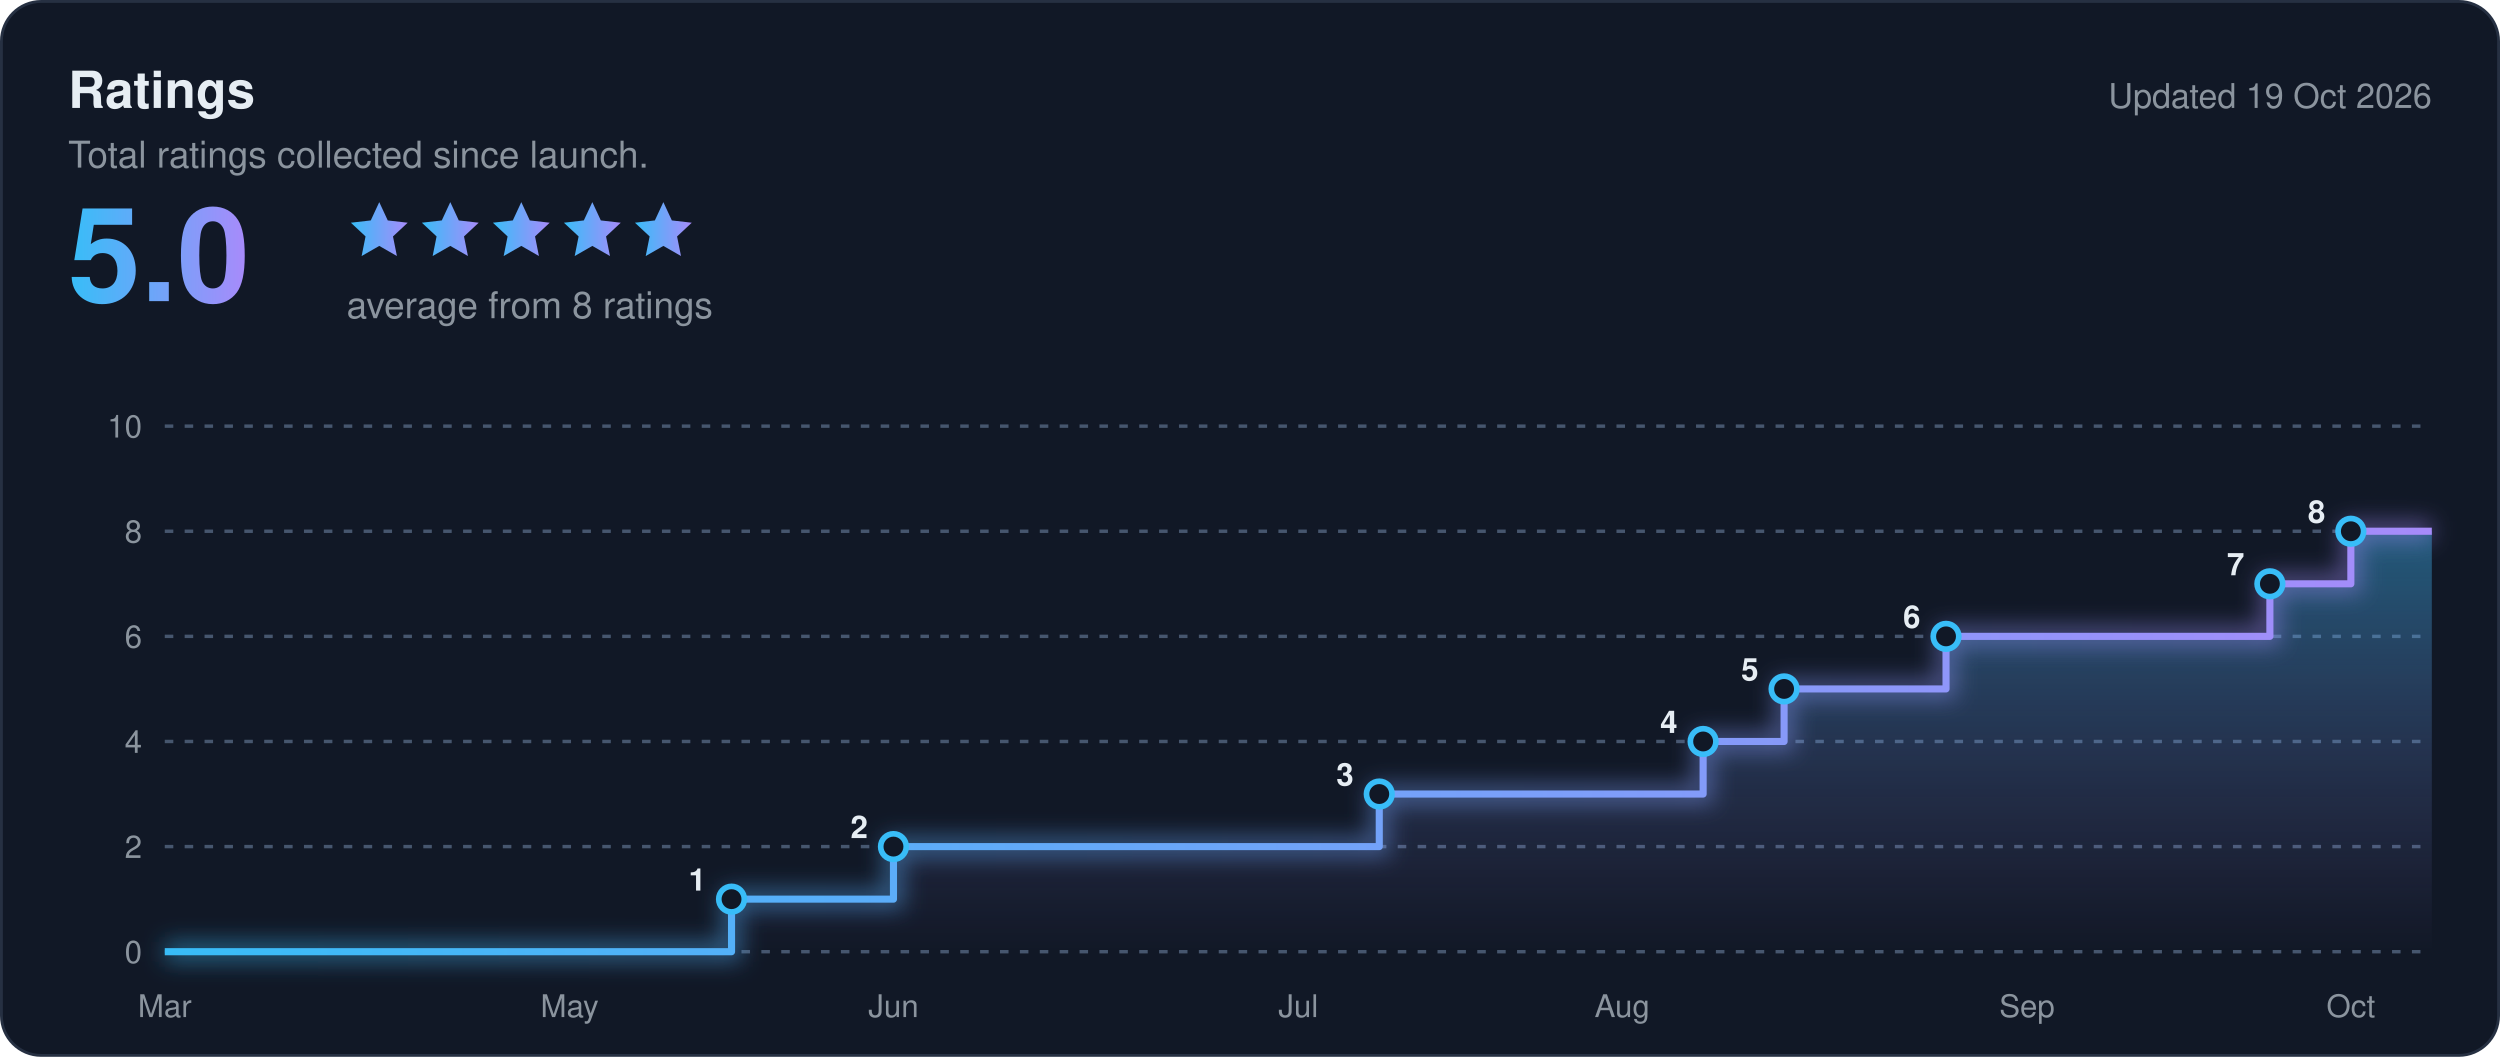
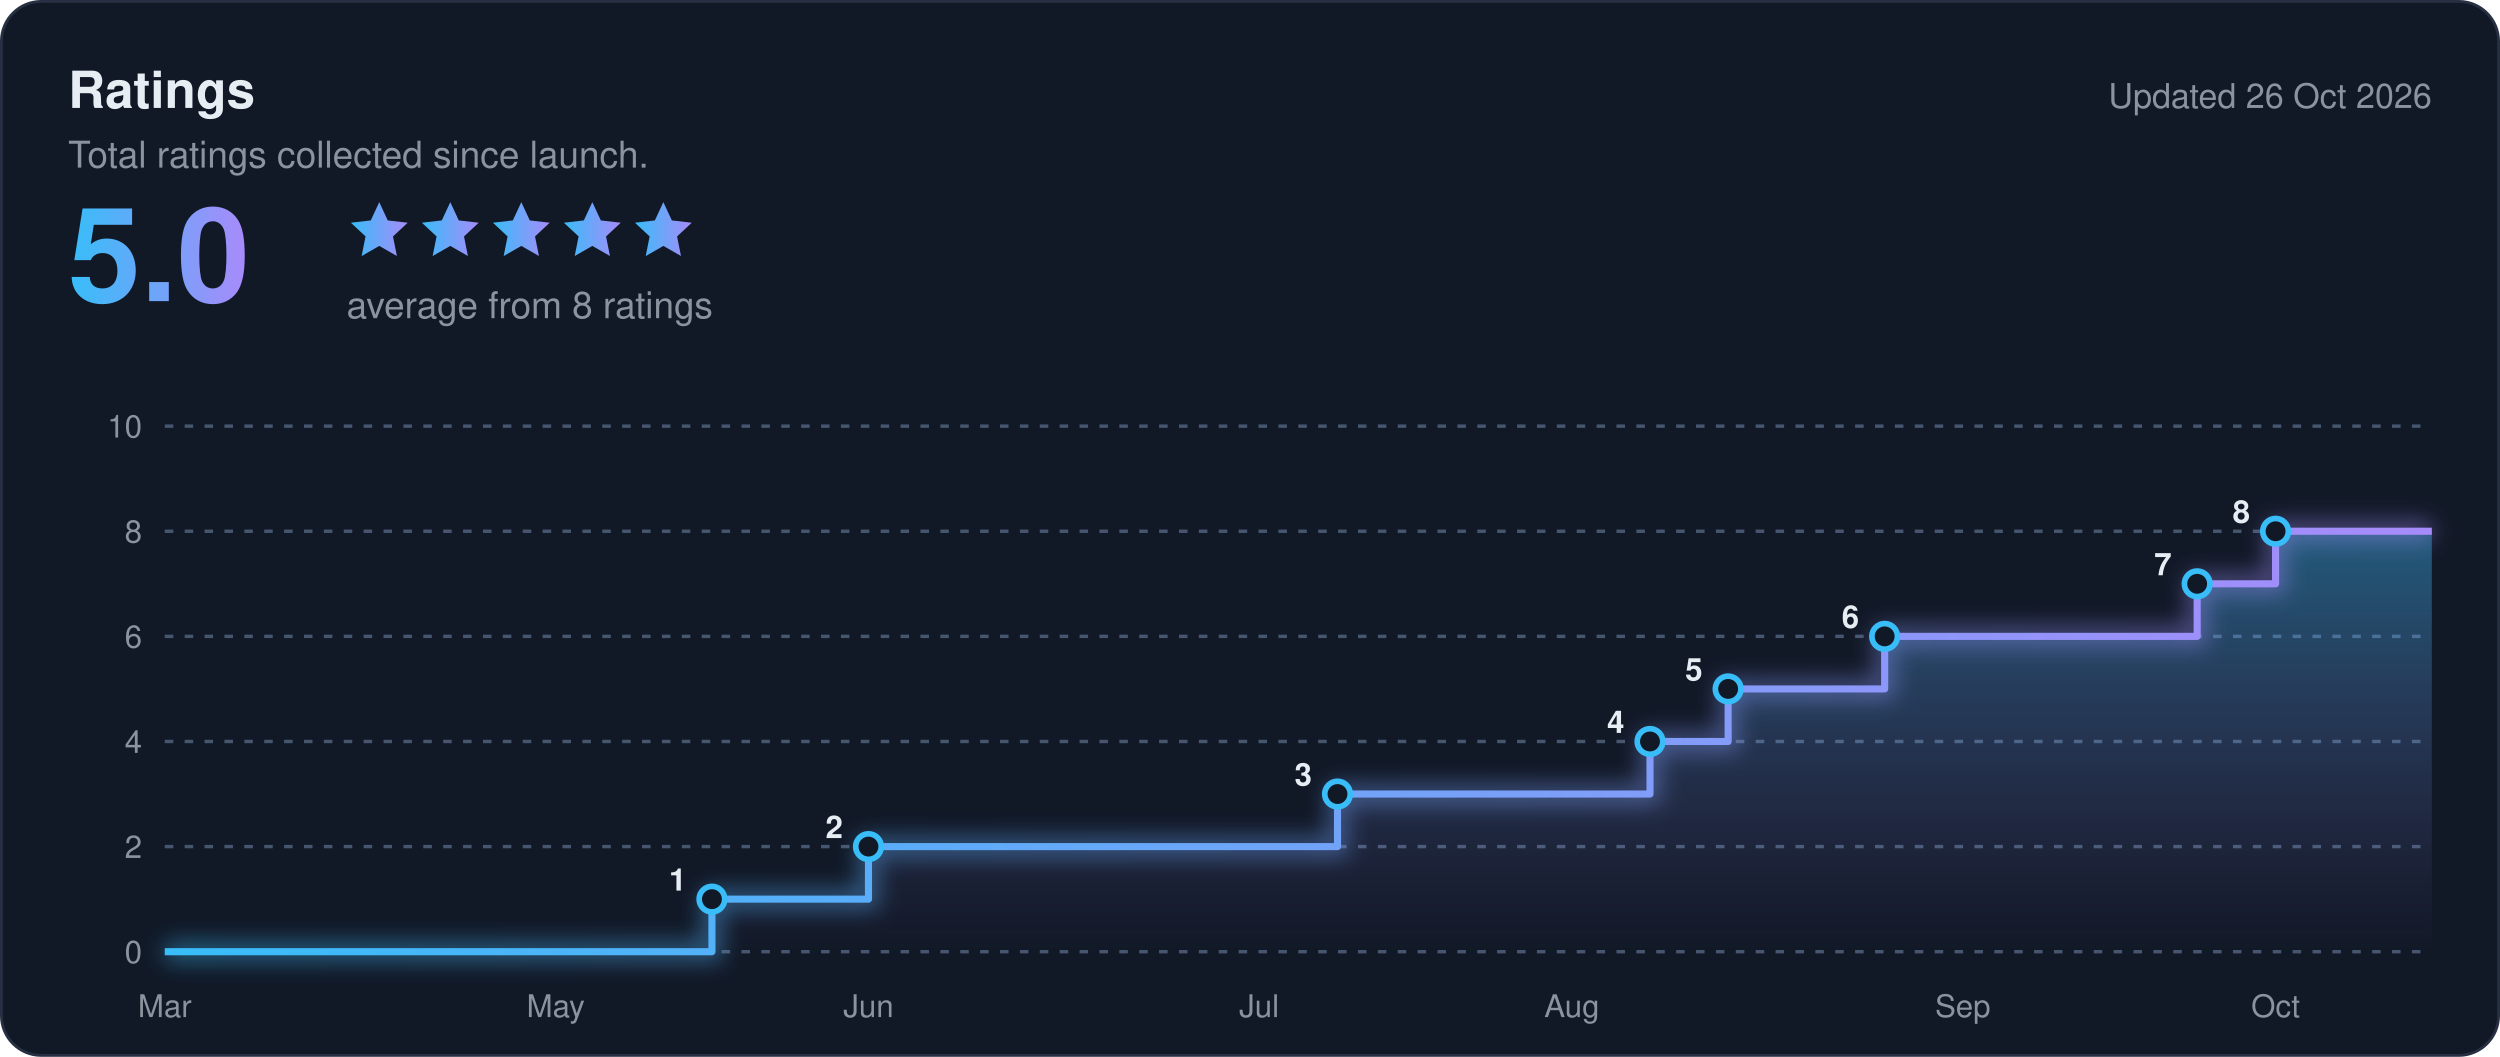
<svg xmlns="http://www.w3.org/2000/svg" viewBox="0 0 880 372" width="880" height="372" role="img" aria-label="Ratings" font-family="'Segoe UI', system-ui, -apple-system, Helvetica, Arial, sans-serif">
  <style>@keyframes draw{from{stroke-dasharray:1;stroke-dashoffset:1}to{stroke-dasharray:1;stroke-dashoffset:0}}@keyframes fade{from{opacity:0}}.ln,.gw{animation:draw 2.2s ease-out .2s backwards}.fd{animation:fade 1.4s ease 1.2s backwards}@keyframes pop{from{opacity:0;transform:scale(0)}}.sp{transform-box:fill-box;transform-origin:center;animation:pop .55s cubic-bezier(.34,1.56,.64,1) backwards}.dp{transform-box:fill-box;transform-origin:center;animation:pop .45s cubic-bezier(.34,1.56,.64,1) backwards}@media (prefers-reduced-motion:reduce){.lwv{display:none}}@media (prefers-reduced-motion:reduce){*{animation:none!important}}</style>
  <defs>
    <linearGradient id="lg" x1="0" x2="1">
      <stop offset="0" stop-color="#38bdf8" />
      <stop offset="1" stop-color="#a78bfa" />
    </linearGradient>
    <linearGradient id="ag" x1="0" x2="0" y1="0" y2="1">
      <stop offset="0" stop-color="#38bdf8" stop-opacity=".4" />
      <stop offset="1" stop-color="#a78bfa" stop-opacity="0" />
    </linearGradient>
    <filter id="gw" x="-5%" y="-30%" width="110%" height="160%">
      <feGaussianBlur stdDeviation="4" />
    </filter>
    <linearGradient id="wv" gradientUnits="userSpaceOnUse" x1="0" y1="0" x2="880" y2="0" gradientTransform="translate(-90,0)">
      <stop offset="0" stop-color="#fff" stop-opacity="0" />
      <stop offset=".04" stop-color="#fff" stop-opacity="0" />
      <stop offset=".08" stop-color="#fff" stop-opacity="1" />
      <stop offset=".086" stop-color="#fff" stop-opacity="0" />
      <stop offset="1" stop-color="#fff" stop-opacity="0" />
      <animateTransform attributeName="gradientTransform" type="translate" from="-90 0" to="970 0" dur="10s" begin="2.4s" repeatCount="indefinite" />
    </linearGradient>
  </defs>
  <rect x=".5" y=".5" width="879" height="371" rx="14" fill="#111826" stroke="#263042" />
  <text x="24" y="38" font-size="18" font-weight="700" fill="#e6edf3">Ratings</text>
  <text x="24" y="59" font-size="13" fill="#8b949e">Total ratings collected since launch.</text>
-   <text x="856" y="38" font-size="12" fill="#8b949e" text-anchor="end">Updated 19 Oct 2026</text>
+   <text x="856" y="38" font-size="12" fill="#8b949e" text-anchor="end">Updated 26 Oct 2026</text>
  <text x="24" y="106" font-size="46" font-weight="700" fill="url(#lg)" style="animation:fade .5s ease .15s backwards">5.0</text>
  <g transform="translate(122,70)">
    <g transform="translate(0,0) scale(1.15)">
      <path class="sp" d="M10 1l2.6 5.6 6.1.7-4.5 4.2 1.2 6L10 14.4 4.6 17.5l1.2-6L1.3 7.3l6.1-.7z" fill="url(#lg)" style="animation-delay:0.35s" />
    </g>
    <g transform="translate(25,0) scale(1.15)">
      <path class="sp" d="M10 1l2.6 5.6 6.1.7-4.5 4.2 1.2 6L10 14.4 4.6 17.5l1.2-6L1.3 7.3l6.1-.7z" fill="url(#lg)" style="animation-delay:0.60s" />
    </g>
    <g transform="translate(50,0) scale(1.15)">
      <path class="sp" d="M10 1l2.6 5.6 6.1.7-4.5 4.2 1.2 6L10 14.4 4.6 17.5l1.2-6L1.3 7.3l6.1-.7z" fill="url(#lg)" style="animation-delay:0.85s" />
    </g>
    <g transform="translate(75,0) scale(1.15)">
      <path class="sp" d="M10 1l2.6 5.6 6.1.7-4.5 4.2 1.2 6L10 14.4 4.6 17.5l1.2-6L1.3 7.3l6.1-.7z" fill="url(#lg)" style="animation-delay:1.10s" />
    </g>
    <g transform="translate(100,0) scale(1.15)">
      <path class="sp" d="M10 1l2.6 5.6 6.1.7-4.5 4.2 1.2 6L10 14.4 4.6 17.5l1.2-6L1.3 7.3l6.1-.7z" fill="url(#lg)" style="animation-delay:1.35s" />
    </g>
  </g>
  <text x="122" y="112" font-size="13" fill="#8b949e" style="animation:fade .5s ease .3s backwards">average from 8 ratings</text>
  <line x1="58" x2="856" y1="335.0" y2="335.0" stroke="#46566e" stroke-width="1.2" stroke-dasharray="3 4" />
  <text x="50" y="339.0" font-size="11" fill="#8b949e" text-anchor="end">0</text>
  <line x1="58" x2="856" y1="298.0" y2="298.0" stroke="#46566e" stroke-width="1.2" stroke-dasharray="3 4" />
  <text x="50" y="302.0" font-size="11" fill="#8b949e" text-anchor="end">2</text>
  <line x1="58" x2="856" y1="261.0" y2="261.0" stroke="#46566e" stroke-width="1.2" stroke-dasharray="3 4" />
  <text x="50" y="265.0" font-size="11" fill="#8b949e" text-anchor="end">4</text>
  <line x1="58" x2="856" y1="224.0" y2="224.0" stroke="#46566e" stroke-width="1.2" stroke-dasharray="3 4" />
  <text x="50" y="228.0" font-size="11" fill="#8b949e" text-anchor="end">6</text>
  <line x1="58" x2="856" y1="187.0" y2="187.0" stroke="#46566e" stroke-width="1.2" stroke-dasharray="3 4" />
  <text x="50" y="191.0" font-size="11" fill="#8b949e" text-anchor="end">8</text>
  <line x1="58" x2="856" y1="150.0" y2="150.0" stroke="#46566e" stroke-width="1.2" stroke-dasharray="3 4" />
  <text x="50" y="154.0" font-size="11" fill="#8b949e" text-anchor="end">10</text>
  <text x="58.0" y="358" font-size="11" fill="#8b949e" text-anchor="middle">Mar</text>
-   <text x="200.5" y="358" font-size="11" fill="#8b949e" text-anchor="middle">May</text>
-   <text x="314.5" y="358" font-size="11" fill="#8b949e" text-anchor="middle">Jun</text>
-   <text x="457.0" y="358" font-size="11" fill="#8b949e" text-anchor="middle">Jul</text>
-   <text x="571.0" y="358" font-size="11" fill="#8b949e" text-anchor="middle">Aug</text>
-   <text x="713.5" y="358" font-size="11" fill="#8b949e" text-anchor="middle">Sep</text>
-   <text x="827.5" y="358" font-size="11" fill="#8b949e" text-anchor="middle">Oct</text>
-   <path class="fd" d="M58.0,335.0H257.5V316.5H314.5V298.0H485.5V279.5H599.5V261.0H628.0V242.5H685.0V224.0H799.0V205.5H827.5V187.0H856.0V335.0H58.0Z" fill="url(#ag)" />
-   <path class="gw" d="M58.0,335.0H257.5V316.5H314.5V298.0H485.5V279.5H599.5V261.0H628.0V242.5H685.0V224.0H799.0V205.5H827.5V187.0H856.0" pathLength="1" fill="none" stroke="url(#lg)" stroke-width="7" stroke-opacity=".45" filter="url(#gw)" />
-   <path class="ln" d="M58.0,335.0H257.5V316.5H314.5V298.0H485.5V279.5H599.5V261.0H628.0V242.5H685.0V224.0H799.0V205.5H827.5V187.0H856.0" pathLength="1" fill="none" stroke="url(#lg)" stroke-width="2.5" stroke-linejoin="round" />
-   <path class="lwv" d="M58.0,335.0H257.5V316.5H314.5V298.0H485.5V279.5H599.5V261.0H628.0V242.5H685.0V224.0H799.0V205.5H827.5V187.0H856.0" fill="none" stroke="url(#wv)" stroke-width="5.5" stroke-linecap="round" filter="url(#gw)" />
-   <path class="lwv" d="M58.0,335.0H257.5V316.5H314.5V298.0H485.5V279.5H599.5V261.0H628.0V242.5H685.0V224.0H799.0V205.5H827.5V187.0H856.0" fill="none" stroke="url(#wv)" stroke-width="2" stroke-linecap="round" />
-   <circle class="dp" cx="257.5" cy="316.5" r="4.5" fill="#111826" stroke="#38bdf8" stroke-width="2" style="animation-delay:2.50s" />
-   <text x="248.5" y="313.5" font-size="11" font-weight="700" fill="#e6edf3" text-anchor="end" style="animation:fade .4s ease 2.62s backwards">1</text>
-   <circle class="dp" cx="314.5" cy="298.0" r="4.5" fill="#111826" stroke="#38bdf8" stroke-width="2" style="animation-delay:2.68s" />
-   <text x="305.5" y="295.0" font-size="11" font-weight="700" fill="#e6edf3" text-anchor="end" style="animation:fade .4s ease 2.80s backwards">2</text>
-   <circle class="dp" cx="485.5" cy="279.5" r="4.5" fill="#111826" stroke="#38bdf8" stroke-width="2" style="animation-delay:2.86s" />
-   <text x="476.5" y="276.5" font-size="11" font-weight="700" fill="#e6edf3" text-anchor="end" style="animation:fade .4s ease 2.98s backwards">3</text>
-   <circle class="dp" cx="599.5" cy="261.0" r="4.5" fill="#111826" stroke="#38bdf8" stroke-width="2" style="animation-delay:3.04s" />
-   <text x="590.5" y="258.0" font-size="11" font-weight="700" fill="#e6edf3" text-anchor="end" style="animation:fade .4s ease 3.16s backwards">4</text>
-   <circle class="dp" cx="628.0" cy="242.5" r="4.5" fill="#111826" stroke="#38bdf8" stroke-width="2" style="animation-delay:3.22s" />
-   <text x="619.0" y="239.5" font-size="11" font-weight="700" fill="#e6edf3" text-anchor="end" style="animation:fade .4s ease 3.34s backwards">5</text>
-   <circle class="dp" cx="685.0" cy="224.0" r="4.5" fill="#111826" stroke="#38bdf8" stroke-width="2" style="animation-delay:3.40s" />
-   <text x="676.0" y="221.0" font-size="11" font-weight="700" fill="#e6edf3" text-anchor="end" style="animation:fade .4s ease 3.52s backwards">6</text>
-   <circle class="dp" cx="799.0" cy="205.5" r="4.5" fill="#111826" stroke="#38bdf8" stroke-width="2" style="animation-delay:3.58s" />
-   <text x="790.0" y="202.5" font-size="11" font-weight="700" fill="#e6edf3" text-anchor="end" style="animation:fade .4s ease 3.70s backwards">7</text>
-   <circle class="dp" cx="827.5" cy="187.0" r="4.5" fill="#111826" stroke="#38bdf8" stroke-width="2" style="animation-delay:3.76s" />
-   <text x="818.5" y="184.0" font-size="11" font-weight="700" fill="#e6edf3" text-anchor="end" style="animation:fade .4s ease 3.88s backwards">8</text>
+   <text x="195.6" y="358" font-size="11" fill="#8b949e" text-anchor="middle">May</text>
+   <text x="305.7" y="358" font-size="11" fill="#8b949e" text-anchor="middle">Jun</text>
+   <text x="443.2" y="358" font-size="11" fill="#8b949e" text-anchor="middle">Jul</text>
+   <text x="553.3" y="358" font-size="11" fill="#8b949e" text-anchor="middle">Aug</text>
+   <text x="690.9" y="358" font-size="11" fill="#8b949e" text-anchor="middle">Sep</text>
+   <text x="801.0" y="358" font-size="11" fill="#8b949e" text-anchor="middle">Oct</text>
+   <path class="fd" d="M58.0,335.0H250.6V316.5H305.7V298.0H470.8V279.5H580.8V261.0H608.3V242.5H663.4V224.0H773.4V205.5H801.0V187.0H856.0V335.0H58.0Z" fill="url(#ag)" />
+   <path class="gw" d="M58.0,335.0H250.6V316.5H305.7V298.0H470.8V279.5H580.8V261.0H608.3V242.5H663.4V224.0H773.4V205.5H801.0V187.0H856.0" pathLength="1" fill="none" stroke="url(#lg)" stroke-width="7" stroke-opacity=".45" filter="url(#gw)" />
+   <path class="ln" d="M58.0,335.0H250.6V316.5H305.7V298.0H470.8V279.5H580.8V261.0H608.3V242.5H663.4V224.0H773.4V205.5H801.0V187.0H856.0" pathLength="1" fill="none" stroke="url(#lg)" stroke-width="2.5" stroke-linejoin="round" />
+   <path class="lwv" d="M58.0,335.0H250.6V316.5H305.7V298.0H470.8V279.5H580.8V261.0H608.3V242.5H663.4V224.0H773.4V205.5H801.0V187.0H856.0" fill="none" stroke="url(#wv)" stroke-width="5.5" stroke-linecap="round" filter="url(#gw)" />
+   <path class="lwv" d="M58.0,335.0H250.6V316.5H305.7V298.0H470.8V279.5H580.8V261.0H608.3V242.5H663.4V224.0H773.4V205.5H801.0V187.0H856.0" fill="none" stroke="url(#wv)" stroke-width="2" stroke-linecap="round" />
+   <circle class="dp" cx="250.6" cy="316.5" r="4.5" fill="#111826" stroke="#38bdf8" stroke-width="2" style="animation-delay:2.50s" />
+   <text x="241.6" y="313.5" font-size="11" font-weight="700" fill="#e6edf3" text-anchor="end" style="animation:fade .4s ease 2.62s backwards">1</text>
+   <circle class="dp" cx="305.7" cy="298.0" r="4.5" fill="#111826" stroke="#38bdf8" stroke-width="2" style="animation-delay:2.68s" />
+   <text x="296.7" y="295.0" font-size="11" font-weight="700" fill="#e6edf3" text-anchor="end" style="animation:fade .4s ease 2.80s backwards">2</text>
+   <circle class="dp" cx="470.8" cy="279.5" r="4.5" fill="#111826" stroke="#38bdf8" stroke-width="2" style="animation-delay:2.86s" />
+   <text x="461.8" y="276.5" font-size="11" font-weight="700" fill="#e6edf3" text-anchor="end" style="animation:fade .4s ease 2.98s backwards">3</text>
+   <circle class="dp" cx="580.8" cy="261.0" r="4.5" fill="#111826" stroke="#38bdf8" stroke-width="2" style="animation-delay:3.04s" />
+   <text x="571.8" y="258.0" font-size="11" font-weight="700" fill="#e6edf3" text-anchor="end" style="animation:fade .4s ease 3.16s backwards">4</text>
+   <circle class="dp" cx="608.3" cy="242.5" r="4.5" fill="#111826" stroke="#38bdf8" stroke-width="2" style="animation-delay:3.22s" />
+   <text x="599.3" y="239.5" font-size="11" font-weight="700" fill="#e6edf3" text-anchor="end" style="animation:fade .4s ease 3.34s backwards">5</text>
+   <circle class="dp" cx="663.4" cy="224.0" r="4.5" fill="#111826" stroke="#38bdf8" stroke-width="2" style="animation-delay:3.40s" />
+   <text x="654.4" y="221.0" font-size="11" font-weight="700" fill="#e6edf3" text-anchor="end" style="animation:fade .4s ease 3.52s backwards">6</text>
+   <circle class="dp" cx="773.4" cy="205.5" r="4.5" fill="#111826" stroke="#38bdf8" stroke-width="2" style="animation-delay:3.58s" />
+   <text x="764.4" y="202.5" font-size="11" font-weight="700" fill="#e6edf3" text-anchor="end" style="animation:fade .4s ease 3.70s backwards">7</text>
+   <circle class="dp" cx="801.0" cy="187.0" r="4.5" fill="#111826" stroke="#38bdf8" stroke-width="2" style="animation-delay:3.76s" />
+   <text x="792.0" y="184.0" font-size="11" font-weight="700" fill="#e6edf3" text-anchor="end" style="animation:fade .4s ease 3.88s backwards">8</text>
</svg>
